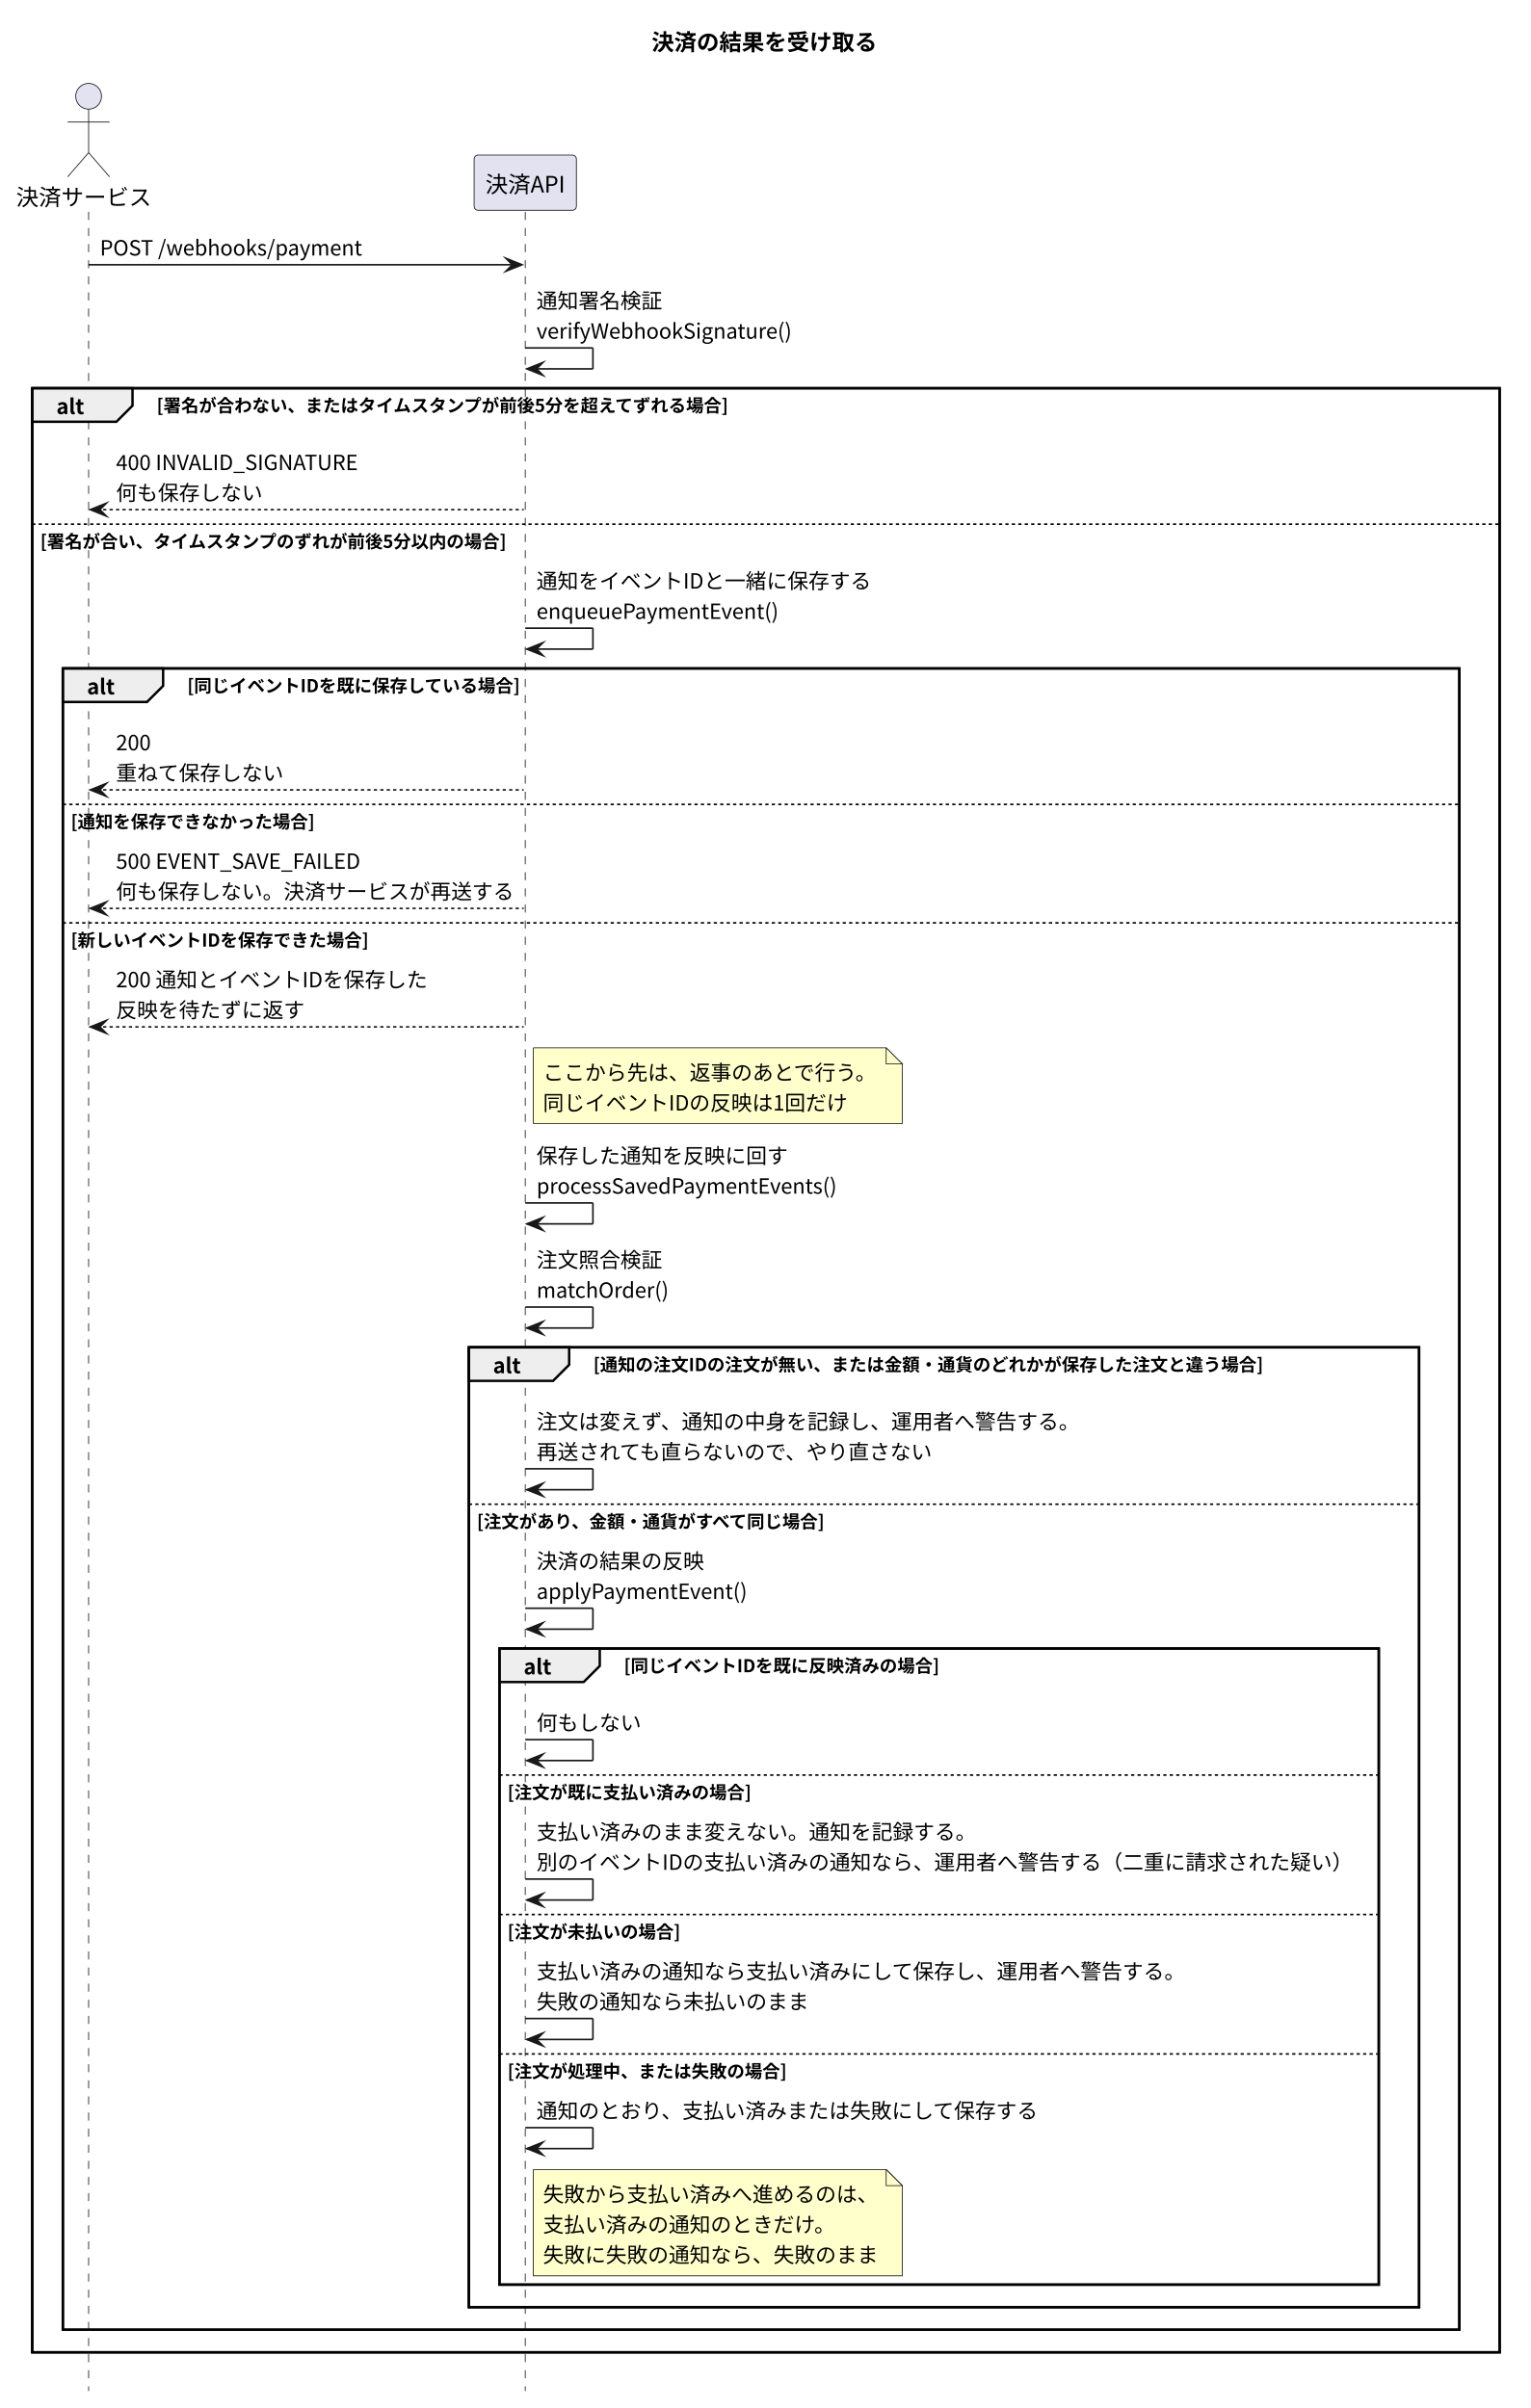
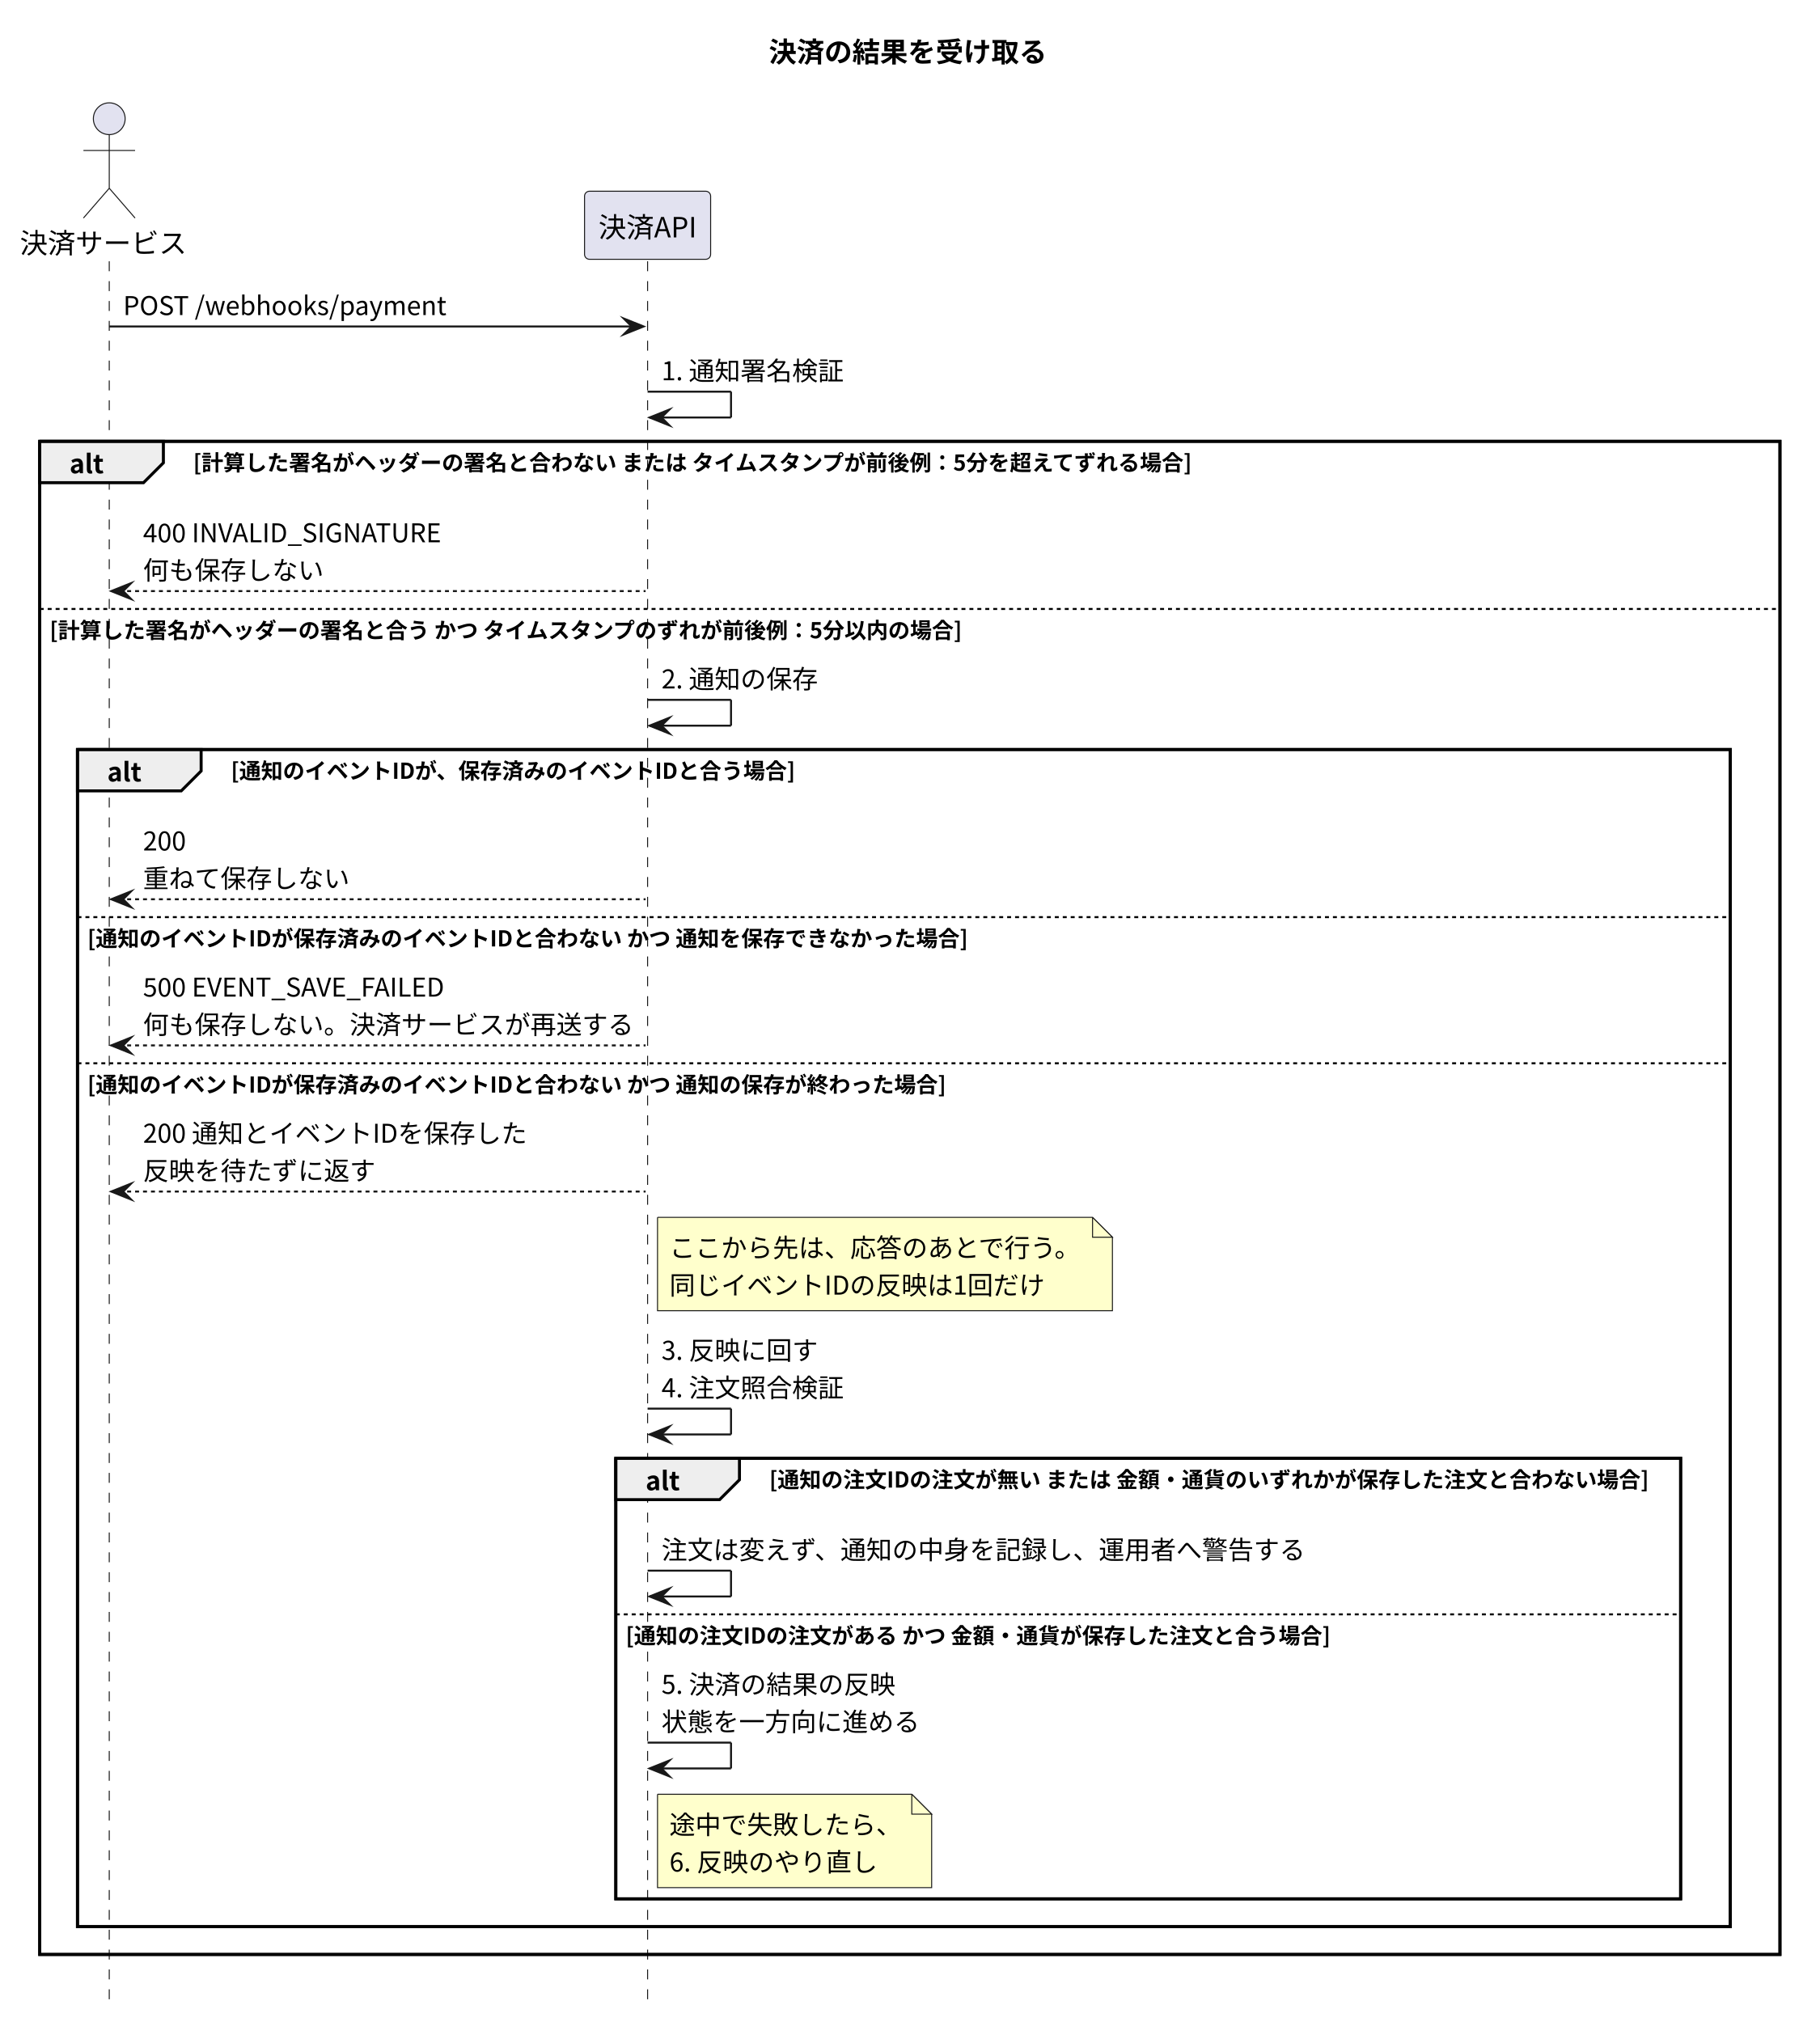
- <svg xmlns="http://www.w3.org/2000/svg" version="1.1" data-diagram-type="SEQUENCE" style="width:950px;height:1495px;background:#FFFFFF;" width="950px" height="1495px" viewBox="0 0 950 1495" zoomAndPan="magnify" preserveAspectRatio="none" contentStyleType="text/css">
+ <svg xmlns="http://www.w3.org/2000/svg" version="1.1" data-diagram-type="SEQUENCE" style="width:916px;height:1018px;background:#FFFFFF;" width="916px" height="1018px" viewBox="0 0 916 1018" zoomAndPan="magnify" preserveAspectRatio="none" contentStyleType="text/css">
  <defs />
  <g font-family="sans-serif" lengthAdjust="spacing">
    <g class="title" data-source-line="7">
-       <text x="404.377" y="31.24" fill="#000" font-size="14" textLength="139.999" font-weight="700" font-family="'Noto Sans CJK JP'">決済の結果を受け取る</text>
+       <text x="387.021" y="31.24" fill="#000" font-size="14" textLength="139.999" font-weight="700" font-family="'Noto Sans CJK JP'">決済の結果を受け取る</text>
    </g>
-     <rect x="20" y="241.016" width="910.754" height="1219.399" fill="none" style="stroke:#000;stroke-width:1.5;" />
-     <rect x="39" y="414.992" width="866.754" height="1031.423" fill="none" style="stroke:#000;stroke-width:1.5;" />
-     <rect x="291" y="836.488" width="589.753" height="595.928" fill="none" style="stroke:#000;stroke-width:1.5;" />
-     <rect x="310" y="1023.463" width="545.753" height="394.952" fill="none" style="stroke:#000;stroke-width:1.5;" />
+     <rect x="20" y="222.192" width="876.042" height="761.8" fill="none" style="stroke:#000;stroke-width:1.5;" />
+     <rect x="39" y="377.344" width="832.042" height="592.648" fill="none" style="stroke:#000;stroke-width:1.5;" />
+     <rect x="310" y="734.192" width="536.042" height="221.8" fill="none" style="stroke:#000;stroke-width:1.5;" />
    <g class="participant-lifeline" data-qualified-name="PSP" data-entity-uid="part1" id="part1-lifeline" data-source-line="9">
      <g>
-         <rect x="51.5" y="131.544" width="8" height="1352.871" fill="#000" fill-opacity="0" />
-         <line x1="55" y1="131.544" x2="55" y2="1484.415" style="stroke:#181818;stroke-width:0.5;stroke-dasharray:5,5;" />
+         <rect x="51.5" y="131.544" width="8" height="876.448" fill="#000" fill-opacity="0" />
+         <line x1="55" y1="131.544" x2="55" y2="1007.991" style="stroke:#181818;stroke-width:0.5;stroke-dasharray:5,5;" />
      </g>
    </g>
    <g class="participant-lifeline" data-qualified-name="API" data-entity-uid="part2" id="part2-lifeline" data-source-line="10">
      <g>
-         <rect x="322.5" y="131.544" width="8" height="1352.871" fill="#000" fill-opacity="0" />
-         <line x1="326" y1="131.544" x2="326" y2="1484.415" style="stroke:#181818;stroke-width:0.5;stroke-dasharray:5,5;" />
+         <rect x="322.5" y="131.544" width="8" height="876.448" fill="#000" fill-opacity="0" />
+         <line x1="326" y1="131.544" x2="326" y2="1007.991" style="stroke:#181818;stroke-width:0.5;stroke-dasharray:5,5;" />
      </g>
    </g>
    <g class="participant participant-head" data-qualified-name="PSP" data-entity-uid="part1" id="part1-head" data-source-line="9">
      <text x="10" y="127.512" fill="#000" font-size="14" textLength="84" font-family="'Noto Sans CJK JP'">決済サービス</text>
      <ellipse cx="55" cy="59.772" rx="8" ry="8" fill="#E2E2F0" style="stroke:#181818;stroke-width:0.5;" />
      <path d="M55,67.772 L55,94.772 M42,75.772 L68,75.772 M55,94.772 L42,109.772 M55,94.772 L68,109.772" style="stroke:#181818;stroke-width:0.5;" fill="none" />
    </g>
    <g class="participant participant-head" data-qualified-name="API" data-entity-uid="part2" id="part2-head" data-source-line="10">
      <rect x="294.262" y="96.272" width="63.476" height="34.272" fill="#E2E2F0" style="stroke:#181818;stroke-width:0.5;" rx="2.5" ry="2.5" />
      <text x="301.262" y="119.512" fill="#000" font-size="14" textLength="49.476" font-family="'Noto Sans CJK JP'">決済API</text>
    </g>
    <g class="message" data-entity-1="part1" data-entity-2="part2" id="msg1" data-source-line="12">
      <polygon points="314,160.368,324,164.368,314,168.368,318,164.368" fill="#181818" style="stroke:#181818;stroke-width:1;stroke-linejoin:miter;stroke-miterlimit:10;" />
      <line x1="55" y1="164.368" x2="320" y2="164.368" style="stroke:#181818;stroke-width:1;" />
      <text x="62" y="158.624" fill="#000" font-size="13" textLength="163.306" font-family="'Noto Sans CJK JP'">POST /webhooks/payment</text>
    </g>
    <g class="message" data-entity-1="part2" data-entity-2="part2" id="msg2" data-source-line="13">
-       <line x1="326" y1="216.016" x2="368" y2="216.016" style="stroke:#181818;stroke-width:1;" />
-       <line x1="368" y1="216.016" x2="368" y2="229.016" style="stroke:#181818;stroke-width:1;" />
-       <line x1="327" y1="229.016" x2="368" y2="229.016" style="stroke:#181818;stroke-width:1;" />
-       <polygon points="337,225.016,327,229.016,337,233.016,333,229.016" fill="#181818" style="stroke:#181818;stroke-width:1;stroke-linejoin:miter;stroke-miterlimit:10;" />
-       <text x="333" y="191.448" fill="#000" font-size="13" textLength="78" font-family="'Noto Sans CJK JP'">通知署名検証</text>
-       <text x="333" y="210.272" fill="#000" font-size="13" textLength="158.795" font-family="'Noto Sans CJK JP'">verifyWebhookSignature()</text>
+       <line x1="326" y1="197.192" x2="368" y2="197.192" style="stroke:#181818;stroke-width:1;" />
+       <line x1="368" y1="197.192" x2="368" y2="210.192" style="stroke:#181818;stroke-width:1;" />
+       <line x1="327" y1="210.192" x2="368" y2="210.192" style="stroke:#181818;stroke-width:1;" />
+       <polygon points="337,206.192,327,210.192,337,214.192,333,210.192" fill="#181818" style="stroke:#181818;stroke-width:1;stroke-linejoin:miter;stroke-miterlimit:10;" />
+       <text x="333" y="191.448" fill="#000" font-size="13" textLength="91.741" font-family="'Noto Sans CJK JP'">1. 通知署名検証</text>
    </g>
-     <path d="M20,241.016 L82.251,241.016 L82.251,251.84 L72.251,261.84 L20,261.84 L20,241.016" style="stroke:#000;stroke-width:1.5;" fill="#EEE" />
-     <rect x="20" y="241.016" width="910.754" height="1219.399" fill="none" style="stroke:#000;stroke-width:1.5;" />
-     <text x="35" y="257.096" fill="#000" font-size="13" textLength="17.251" font-weight="700" font-family="'Noto Sans CJK JP'">alt</text>
-     <text x="97.251" y="255.776" fill="#000" font-size="11" textLength="355.804" font-weight="700" font-family="'Noto Sans CJK JP'">[署名が合わない、またはタイムスタンプが前後5分を超えてずれる場合]</text>
+     <path d="M20,222.192 L82.251,222.192 L82.251,233.016 L72.251,243.016 L20,243.016 L20,222.192" style="stroke:#000;stroke-width:1.5;" fill="#EEE" />
+     <rect x="20" y="222.192" width="876.042" height="761.8" fill="none" style="stroke:#000;stroke-width:1.5;" />
+     <text x="35" y="238.272" fill="#000" font-size="13" textLength="17.251" font-weight="700" font-family="'Noto Sans CJK JP'">alt</text>
+     <text x="97.251" y="236.952" fill="#000" font-size="11" textLength="503.797" font-weight="700" font-family="'Noto Sans CJK JP'">[計算した署名がヘッダーの署名と合わない または タイムスタンプが前後例：5分を超えてずれる場合]</text>
    <g class="message" data-entity-1="part2" data-entity-2="part1" id="msg3" data-source-line="15">
-       <polygon points="66,312.416,56,316.416,66,320.416,62,316.416" fill="#181818" style="stroke:#181818;stroke-width:1;stroke-linejoin:miter;stroke-miterlimit:10;" />
-       <line x1="60" y1="316.416" x2="325" y2="316.416" style="stroke:#181818;stroke-width:1;stroke-dasharray:2,2;" />
-       <text x="72" y="291.848" fill="#000" font-size="13" textLength="151.112" font-family="'Noto Sans CJK JP'">400 INVALID_SIGNATURE</text>
-       <text x="72" y="310.672" fill="#000" font-size="13" textLength="91" font-family="'Noto Sans CJK JP'">何も保存しない</text>
+       <polygon points="66,293.592,56,297.592,66,301.592,62,297.592" fill="#181818" style="stroke:#181818;stroke-width:1;stroke-linejoin:miter;stroke-miterlimit:10;" />
+       <line x1="60" y1="297.592" x2="325" y2="297.592" style="stroke:#181818;stroke-width:1;stroke-dasharray:2,2;" />
+       <text x="72" y="273.024" fill="#000" font-size="13" textLength="151.112" font-family="'Noto Sans CJK JP'">400 INVALID_SIGNATURE</text>
+       <text x="72" y="291.848" fill="#000" font-size="13" textLength="91" font-family="'Noto Sans CJK JP'">何も保存しない</text>
    </g>
-     <line x1="20" y1="325.416" x2="930.753" y2="325.416" style="stroke:#000;stroke-width:1;stroke-dasharray:2,2;" />
-     <text x="25" y="340.176" fill="#000" font-size="11" textLength="289.804" font-weight="700" font-family="'Noto Sans CJK JP'">[署名が合い、タイムスタンプのずれが前後5分以内の場合]</text>
+     <line x1="20" y1="306.592" x2="896.042" y2="306.592" style="stroke:#000;stroke-width:1;stroke-dasharray:2,2;" />
+     <text x="25" y="321.352" fill="#000" font-size="11" textLength="459.797" font-weight="700" font-family="'Noto Sans CJK JP'">[計算した署名がヘッダーの署名と合う かつ タイムスタンプのずれが前後例：5分以内の場合]</text>
    <g class="message" data-entity-1="part2" data-entity-2="part2" id="msg4" data-source-line="17">
-       <line x1="326" y1="389.992" x2="368" y2="389.992" style="stroke:#181818;stroke-width:1;" />
-       <line x1="368" y1="389.992" x2="368" y2="402.992" style="stroke:#181818;stroke-width:1;" />
-       <line x1="327" y1="402.992" x2="368" y2="402.992" style="stroke:#181818;stroke-width:1;" />
-       <polygon points="337,398.992,327,402.992,337,406.992,333,402.992" fill="#181818" style="stroke:#181818;stroke-width:1;stroke-linejoin:miter;stroke-miterlimit:10;" />
-       <text x="333" y="365.424" fill="#000" font-size="13" textLength="207.753" font-family="'Noto Sans CJK JP'">通知をイベントIDと一緒に保存する</text>
-       <text x="333" y="384.248" fill="#000" font-size="13" textLength="151.021" font-family="'Noto Sans CJK JP'">enqueuePaymentEvent()</text>
+       <line x1="326" y1="352.344" x2="368" y2="352.344" style="stroke:#181818;stroke-width:1;" />
+       <line x1="368" y1="352.344" x2="368" y2="365.344" style="stroke:#181818;stroke-width:1;" />
+       <line x1="327" y1="365.344" x2="368" y2="365.344" style="stroke:#181818;stroke-width:1;" />
+       <polygon points="337,361.344,327,365.344,337,369.344,333,365.344" fill="#181818" style="stroke:#181818;stroke-width:1;stroke-linejoin:miter;stroke-miterlimit:10;" />
+       <text x="333" y="346.6" fill="#000" font-size="13" textLength="78.741" font-family="'Noto Sans CJK JP'">2. 通知の保存</text>
    </g>
-     <path d="M39,414.992 L101.251,414.992 L101.251,425.816 L91.251,435.816 L39,435.816 L39,414.992" style="stroke:#000;stroke-width:1.5;" fill="#EEE" />
-     <rect x="39" y="414.992" width="866.754" height="1031.423" fill="none" style="stroke:#000;stroke-width:1.5;" />
-     <text x="54" y="431.072" fill="#000" font-size="13" textLength="17.251" font-weight="700" font-family="'Noto Sans CJK JP'">alt</text>
-     <text x="116.251" y="429.752" fill="#000" font-size="11" textLength="206.799" font-weight="700" font-family="'Noto Sans CJK JP'">[同じイベントIDを既に保存している場合]</text>
+     <path d="M39,377.344 L101.251,377.344 L101.251,388.168 L91.251,398.168 L39,398.168 L39,377.344" style="stroke:#000;stroke-width:1.5;" fill="#EEE" />
+     <rect x="39" y="377.344" width="832.042" height="592.648" fill="none" style="stroke:#000;stroke-width:1.5;" />
+     <text x="54" y="393.424" fill="#000" font-size="13" textLength="17.251" font-weight="700" font-family="'Noto Sans CJK JP'">alt</text>
+     <text x="116.251" y="392.104" fill="#000" font-size="11" textLength="284.282" font-weight="700" font-family="'Noto Sans CJK JP'">[通知のイベントIDが、保存済みのイベントIDと合う場合]</text>
    <g class="message" data-entity-1="part2" data-entity-2="part1" id="msg5" data-source-line="19">
-       <polygon points="66,486.392,56,490.392,66,494.392,62,490.392" fill="#181818" style="stroke:#181818;stroke-width:1;stroke-linejoin:miter;stroke-miterlimit:10;" />
-       <line x1="60" y1="490.392" x2="325" y2="490.392" style="stroke:#181818;stroke-width:1;stroke-dasharray:2,2;" />
-       <text x="72" y="465.824" fill="#000" font-size="13" textLength="21.645" font-family="'Noto Sans CJK JP'">200</text>
-       <text x="72" y="484.648" fill="#000" font-size="13" textLength="104" font-family="'Noto Sans CJK JP'">重ねて保存しない</text>
+       <polygon points="66,448.744,56,452.744,66,456.744,62,452.744" fill="#181818" style="stroke:#181818;stroke-width:1;stroke-linejoin:miter;stroke-miterlimit:10;" />
+       <line x1="60" y1="452.744" x2="325" y2="452.744" style="stroke:#181818;stroke-width:1;stroke-dasharray:2,2;" />
+       <text x="72" y="428.176" fill="#000" font-size="13" textLength="21.645" font-family="'Noto Sans CJK JP'">200</text>
+       <text x="72" y="447" fill="#000" font-size="13" textLength="104" font-family="'Noto Sans CJK JP'">重ねて保存しない</text>
    </g>
-     <line x1="39" y1="499.392" x2="905.753" y2="499.392" style="stroke:#000;stroke-width:1;stroke-dasharray:2,2;" />
-     <text x="44" y="514.152" fill="#000" font-size="11" textLength="151.315" font-weight="700" font-family="'Noto Sans CJK JP'">[通知を保存できなかった場合]</text>
+     <line x1="39" y1="461.744" x2="871.042" y2="461.744" style="stroke:#000;stroke-width:1;stroke-dasharray:2,2;" />
+     <text x="44" y="476.504" fill="#000" font-size="11" textLength="443.275" font-weight="700" font-family="'Noto Sans CJK JP'">[通知のイベントIDが保存済みのイベントIDと合わない かつ 通知を保存できなかった場合]</text>
    <g class="message" data-entity-1="part2" data-entity-2="part1" id="msg6" data-source-line="21">
-       <polygon points="66,559.968,56,563.968,66,567.968,62,563.968" fill="#181818" style="stroke:#181818;stroke-width:1;stroke-linejoin:miter;stroke-miterlimit:10;" />
-       <line x1="60" y1="563.968" x2="325" y2="563.968" style="stroke:#181818;stroke-width:1;stroke-dasharray:2,2;" />
-       <text x="72" y="539.4" fill="#000" font-size="13" textLength="152.399" font-family="'Noto Sans CJK JP'">500 EVENT_SAVE_FAILED</text>
-       <text x="72" y="558.224" fill="#000" font-size="13" textLength="247" font-family="'Noto Sans CJK JP'">何も保存しない。決済サービスが再送する</text>
+       <polygon points="66,522.32,56,526.32,66,530.32,62,526.32" fill="#181818" style="stroke:#181818;stroke-width:1;stroke-linejoin:miter;stroke-miterlimit:10;" />
+       <line x1="60" y1="526.32" x2="325" y2="526.32" style="stroke:#181818;stroke-width:1;stroke-dasharray:2,2;" />
+       <text x="72" y="501.752" fill="#000" font-size="13" textLength="152.399" font-family="'Noto Sans CJK JP'">500 EVENT_SAVE_FAILED</text>
+       <text x="72" y="520.576" fill="#000" font-size="13" textLength="247" font-family="'Noto Sans CJK JP'">何も保存しない。決済サービスが再送する</text>
    </g>
-     <line x1="39" y1="572.968" x2="905.753" y2="572.968" style="stroke:#000;stroke-width:1;stroke-dasharray:2,2;" />
-     <text x="44" y="587.727" fill="#000" font-size="11" textLength="184.799" font-weight="700" font-family="'Noto Sans CJK JP'">[新しいイベントIDを保存できた場合]</text>
+     <line x1="39" y1="535.32" x2="871.042" y2="535.32" style="stroke:#000;stroke-width:1;stroke-dasharray:2,2;" />
+     <text x="44" y="550.079" fill="#000" font-size="11" textLength="432.275" font-weight="700" font-family="'Noto Sans CJK JP'">[通知のイベントIDが保存済みのイベントIDと合わない かつ 通知の保存が終わった場合]</text>
    <g class="message" data-entity-1="part2" data-entity-2="part1" id="msg7" data-source-line="23">
-       <polygon points="66,633.543,56,637.543,66,641.543,62,637.543" fill="#181818" style="stroke:#181818;stroke-width:1;stroke-linejoin:miter;stroke-miterlimit:10;" />
-       <line x1="60" y1="637.543" x2="325" y2="637.543" style="stroke:#181818;stroke-width:1;stroke-dasharray:2,2;" />
-       <text x="72" y="612.975" fill="#000" font-size="13" textLength="193.31" font-family="'Noto Sans CJK JP'">200 通知とイベントIDを保存した</text>
-       <text x="72" y="631.799" fill="#000" font-size="13" textLength="117" font-family="'Noto Sans CJK JP'">反映を待たずに返す</text>
+       <polygon points="66,595.895,56,599.895,66,603.895,62,599.895" fill="#181818" style="stroke:#181818;stroke-width:1;stroke-linejoin:miter;stroke-miterlimit:10;" />
+       <line x1="60" y1="599.895" x2="325" y2="599.895" style="stroke:#181818;stroke-width:1;stroke-dasharray:2,2;" />
+       <text x="72" y="575.327" fill="#000" font-size="13" textLength="193.31" font-family="'Noto Sans CJK JP'">200 通知とイベントIDを保存した</text>
+       <text x="72" y="594.151" fill="#000" font-size="13" textLength="117" font-family="'Noto Sans CJK JP'">反映を待たずに返す</text>
    </g>
-     <path d="M331,650.543 L331,697.543 L560,697.543 L560,660.543 L550,650.543 L331,650.543" style="stroke:#181818;stroke-width:0.5;" fill="#FFC" />
-     <path d="M550,650.543 L550,660.543 L560,660.543 L550,650.543" style="stroke:#181818;stroke-width:0.5;" fill="#FFC" />
-     <text x="337" y="670.623" fill="#000" font-size="13" textLength="208" font-family="'Noto Sans CJK JP'">ここから先は、返事のあとで行う。</text>
-     <text x="337" y="689.448" fill="#000" font-size="13" textLength="188.968" font-family="'Noto Sans CJK JP'">同じイベントIDの反映は1回だけ</text>
+     <path d="M331,612.895 L331,659.895 L560,659.895 L560,622.895 L550,612.895 L331,612.895" style="stroke:#181818;stroke-width:0.5;" fill="#FFC" />
+     <path d="M550,612.895 L550,622.895 L560,622.895 L550,612.895" style="stroke:#181818;stroke-width:0.5;" fill="#FFC" />
+     <text x="337" y="632.975" fill="#000" font-size="13" textLength="208" font-family="'Noto Sans CJK JP'">ここから先は、応答のあとで行う。</text>
+     <text x="337" y="651.799" fill="#000" font-size="13" textLength="188.968" font-family="'Noto Sans CJK JP'">同じイベントIDの反映は1回だけ</text>
    <g class="message" data-entity-1="part2" data-entity-2="part2" id="msg8" data-source-line="25">
-       <line x1="326" y1="746.84" x2="368" y2="746.84" style="stroke:#181818;stroke-width:1;" />
-       <line x1="368" y1="746.84" x2="368" y2="759.84" style="stroke:#181818;stroke-width:1;" />
-       <line x1="327" y1="759.84" x2="368" y2="759.84" style="stroke:#181818;stroke-width:1;" />
-       <polygon points="337,755.84,327,759.84,337,763.84,333,759.84" fill="#181818" style="stroke:#181818;stroke-width:1;stroke-linejoin:miter;stroke-miterlimit:10;" />
-       <text x="333" y="722.272" fill="#000" font-size="13" textLength="156" font-family="'Noto Sans CJK JP'">保存した通知を反映に回す</text>
-       <text x="333" y="741.096" fill="#000" font-size="13" textLength="187.811" font-family="'Noto Sans CJK JP'">processSavedPaymentEvents()</text>
+       <line x1="326" y1="709.192" x2="368" y2="709.192" style="stroke:#181818;stroke-width:1;" />
+       <line x1="368" y1="709.192" x2="368" y2="722.192" style="stroke:#181818;stroke-width:1;" />
+       <line x1="327" y1="722.192" x2="368" y2="722.192" style="stroke:#181818;stroke-width:1;" />
+       <polygon points="337,718.192,327,722.192,337,726.192,333,722.192" fill="#181818" style="stroke:#181818;stroke-width:1;stroke-linejoin:miter;stroke-miterlimit:10;" />
+       <text x="333" y="684.623" fill="#000" font-size="13" textLength="78.741" font-family="'Noto Sans CJK JP'">3. 反映に回す</text>
+       <text x="333" y="703.448" fill="#000" font-size="13" textLength="91.741" font-family="'Noto Sans CJK JP'">4. 注文照合検証</text>
    </g>
-     <g class="message" data-entity-1="part2" data-entity-2="part2" id="msg9" data-source-line="26">
-       <line x1="326" y1="811.488" x2="368" y2="811.488" style="stroke:#181818;stroke-width:1;" />
-       <line x1="368" y1="811.488" x2="368" y2="824.488" style="stroke:#181818;stroke-width:1;" />
-       <line x1="327" y1="824.488" x2="368" y2="824.488" style="stroke:#181818;stroke-width:1;" />
-       <polygon points="337,820.488,327,824.488,337,828.488,333,824.488" fill="#181818" style="stroke:#181818;stroke-width:1;stroke-linejoin:miter;stroke-miterlimit:10;" />
-       <text x="333" y="786.92" fill="#000" font-size="13" textLength="78" font-family="'Noto Sans CJK JP'">注文照合検証</text>
-       <text x="333" y="805.744" fill="#000" font-size="13" textLength="82.563" font-family="'Noto Sans CJK JP'">matchOrder()</text>
+     <path d="M310,734.192 L372.251,734.192 L372.251,745.016 L362.251,755.016 L310,755.016 L310,734.192" style="stroke:#000;stroke-width:1.5;" fill="#EEE" />
+     <rect x="310" y="734.192" width="536.042" height="221.8" fill="none" style="stroke:#000;stroke-width:1.5;" />
+     <text x="325" y="750.272" fill="#000" font-size="13" textLength="17.251" font-weight="700" font-family="'Noto Sans CJK JP'">alt</text>
+     <text x="387.251" y="748.951" fill="#000" font-size="11" textLength="442.791" font-weight="700" font-family="'Noto Sans CJK JP'">[通知の注文IDの注文が無い または 金額・通貨のいずれかが保存した注文と合わない場合]</text>
+     <g class="message" data-entity-1="part2" data-entity-2="part2" id="msg9" data-source-line="27">
+       <line x1="326" y1="790.767" x2="368" y2="790.767" style="stroke:#181818;stroke-width:1;" />
+       <line x1="368" y1="790.767" x2="368" y2="803.767" style="stroke:#181818;stroke-width:1;" />
+       <line x1="327" y1="803.767" x2="368" y2="803.767" style="stroke:#181818;stroke-width:1;" />
+       <polygon points="337,799.767,327,803.767,337,807.767,333,803.767" fill="#181818" style="stroke:#181818;stroke-width:1;stroke-linejoin:miter;stroke-miterlimit:10;" />
+       <text x="333" y="785.023" fill="#000" font-size="13" textLength="325" font-family="'Noto Sans CJK JP'">注文は変えず、通知の中身を記録し、運用者へ警告する</text>
    </g>
-     <path d="M291,836.488 L353.251,836.488 L353.251,847.312 L343.251,857.312 L291,857.312 L291,836.488" style="stroke:#000;stroke-width:1.5;" fill="#EEE" />
-     <rect x="291" y="836.488" width="589.753" height="595.928" fill="none" style="stroke:#000;stroke-width:1.5;" />
-     <text x="306" y="852.568" fill="#000" font-size="13" textLength="17.251" font-weight="700" font-family="'Noto Sans CJK JP'">alt</text>
-     <text x="368.251" y="851.247" fill="#000" font-size="11" textLength="415.797" font-weight="700" font-family="'Noto Sans CJK JP'">[通知の注文IDの注文が無い、または金額・通貨のどれかが保存した注文と違う場合]</text>
-     <g class="message" data-entity-1="part2" data-entity-2="part2" id="msg10" data-source-line="28">
-       <line x1="326" y1="911.888" x2="368" y2="911.888" style="stroke:#181818;stroke-width:1;" />
-       <line x1="368" y1="911.888" x2="368" y2="924.888" style="stroke:#181818;stroke-width:1;" />
-       <line x1="327" y1="924.888" x2="368" y2="924.888" style="stroke:#181818;stroke-width:1;" />
-       <polygon points="337,920.888,327,924.888,337,928.888,333,924.888" fill="#181818" style="stroke:#181818;stroke-width:1;stroke-linejoin:miter;stroke-miterlimit:10;" />
-       <text x="333" y="887.319" fill="#000" font-size="13" textLength="338" font-family="'Noto Sans CJK JP'">注文は変えず、通知の中身を記録し、運用者へ警告する。</text>
-       <text x="333" y="906.144" fill="#000" font-size="13" textLength="247" font-family="'Noto Sans CJK JP'">再送されても直らないので、やり直さない</text>
+     <line x1="310" y1="812.767" x2="846.042" y2="812.767" style="stroke:#000;stroke-width:1;stroke-dasharray:2,2;" />
+     <text x="315" y="827.527" fill="#000" font-size="11" textLength="354.792" font-weight="700" font-family="'Noto Sans CJK JP'">[通知の注文IDの注文がある かつ 金額・通貨が保存した注文と合う場合]</text>
+     <g class="message" data-entity-1="part2" data-entity-2="part2" id="msg10" data-source-line="29">
+       <line x1="326" y1="877.343" x2="368" y2="877.343" style="stroke:#181818;stroke-width:1;" />
+       <line x1="368" y1="877.343" x2="368" y2="890.343" style="stroke:#181818;stroke-width:1;" />
+       <line x1="327" y1="890.343" x2="368" y2="890.343" style="stroke:#181818;stroke-width:1;" />
+       <polygon points="337,886.343,327,890.343,337,894.343,333,890.343" fill="#181818" style="stroke:#181818;stroke-width:1;stroke-linejoin:miter;stroke-miterlimit:10;" />
+       <text x="333" y="852.775" fill="#000" font-size="13" textLength="117.741" font-family="'Noto Sans CJK JP'">5. 決済の結果の反映</text>
+       <text x="333" y="871.599" fill="#000" font-size="13" textLength="130" font-family="'Noto Sans CJK JP'">状態を一方向に進める</text>
    </g>
-     <line x1="291" y1="933.888" x2="880.753" y2="933.888" style="stroke:#000;stroke-width:1;stroke-dasharray:2,2;" />
-     <text x="296" y="948.647" fill="#000" font-size="11" textLength="217.314" font-weight="700" font-family="'Noto Sans CJK JP'">[注文があり、金額・通貨がすべて同じ場合]</text>
-     <g class="message" data-entity-1="part2" data-entity-2="part2" id="msg11" data-source-line="30">
-       <line x1="326" y1="998.463" x2="368" y2="998.463" style="stroke:#181818;stroke-width:1;" />
-       <line x1="368" y1="998.463" x2="368" y2="1011.463" style="stroke:#181818;stroke-width:1;" />
-       <line x1="327" y1="1011.463" x2="368" y2="1011.463" style="stroke:#181818;stroke-width:1;" />
-       <polygon points="337,1007.463,327,1011.463,337,1015.463,333,1011.463" fill="#181818" style="stroke:#181818;stroke-width:1;stroke-linejoin:miter;stroke-miterlimit:10;" />
-       <text x="333" y="973.895" fill="#000" font-size="13" textLength="104" font-family="'Noto Sans CJK JP'">決済の結果の反映</text>
-       <text x="333" y="992.719" fill="#000" font-size="13" textLength="131.547" font-family="'Noto Sans CJK JP'">applyPaymentEvent()</text>
-     </g>
-     <path d="M310,1023.463 L372.251,1023.463 L372.251,1034.287 L362.251,1044.287 L310,1044.287 L310,1023.463" style="stroke:#000;stroke-width:1.5;" fill="#EEE" />
-     <rect x="310" y="1023.463" width="545.753" height="394.952" fill="none" style="stroke:#000;stroke-width:1.5;" />
-     <text x="325" y="1039.543" fill="#000" font-size="13" textLength="17.251" font-weight="700" font-family="'Noto Sans CJK JP'">alt</text>
-     <text x="387.251" y="1038.223" fill="#000" font-size="11" textLength="195.799" font-weight="700" font-family="'Noto Sans CJK JP'">[同じイベントIDを既に反映済みの場合]</text>
-     <g class="message" data-entity-1="part2" data-entity-2="part2" id="msg12" data-source-line="32">
-       <line x1="326" y1="1080.039" x2="368" y2="1080.039" style="stroke:#181818;stroke-width:1;" />
-       <line x1="368" y1="1080.039" x2="368" y2="1093.039" style="stroke:#181818;stroke-width:1;" />
-       <line x1="327" y1="1093.039" x2="368" y2="1093.039" style="stroke:#181818;stroke-width:1;" />
-       <polygon points="337,1089.039,327,1093.039,337,1097.039,333,1093.039" fill="#181818" style="stroke:#181818;stroke-width:1;stroke-linejoin:miter;stroke-miterlimit:10;" />
-       <text x="333" y="1074.295" fill="#000" font-size="13" textLength="65" font-family="'Noto Sans CJK JP'">何もしない</text>
-     </g>
-     <line x1="310" y1="1102.039" x2="855.753" y2="1102.039" style="stroke:#000;stroke-width:1;stroke-dasharray:2,2;" />
-     <text x="315" y="1116.799" fill="#000" font-size="11" textLength="151.315" font-weight="700" font-family="'Noto Sans CJK JP'">[注文が既に支払い済みの場合]</text>
-     <g class="message" data-entity-1="part2" data-entity-2="part2" id="msg13" data-source-line="34">
-       <line x1="326" y1="1166.615" x2="368" y2="1166.615" style="stroke:#181818;stroke-width:1;" />
-       <line x1="368" y1="1166.615" x2="368" y2="1179.615" style="stroke:#181818;stroke-width:1;" />
-       <line x1="327" y1="1179.615" x2="368" y2="1179.615" style="stroke:#181818;stroke-width:1;" />
-       <polygon points="337,1175.615,327,1179.615,337,1183.615,333,1179.615" fill="#181818" style="stroke:#181818;stroke-width:1;stroke-linejoin:miter;stroke-miterlimit:10;" />
-       <text x="333" y="1142.047" fill="#000" font-size="13" textLength="273" font-family="'Noto Sans CJK JP'">支払い済みのまま変えない。通知を記録する。</text>
-       <text x="333" y="1160.871" fill="#000" font-size="13" textLength="506.753" font-family="'Noto Sans CJK JP'">別のイベントIDの支払い済みの通知なら、運用者へ警告する（二重に請求された疑い）</text>
-     </g>
-     <line x1="310" y1="1188.615" x2="855.753" y2="1188.615" style="stroke:#000;stroke-width:1;stroke-dasharray:2,2;" />
-     <text x="315" y="1203.375" fill="#000" font-size="11" textLength="107.315" font-weight="700" font-family="'Noto Sans CJK JP'">[注文が未払いの場合]</text>
-     <g class="message" data-entity-1="part2" data-entity-2="part2" id="msg14" data-source-line="36">
-       <line x1="326" y1="1253.191" x2="368" y2="1253.191" style="stroke:#181818;stroke-width:1;" />
-       <line x1="368" y1="1253.191" x2="368" y2="1266.191" style="stroke:#181818;stroke-width:1;" />
-       <line x1="327" y1="1266.191" x2="368" y2="1266.191" style="stroke:#181818;stroke-width:1;" />
-       <polygon points="337,1262.191,327,1266.191,337,1270.191,333,1266.191" fill="#181818" style="stroke:#181818;stroke-width:1;stroke-linejoin:miter;stroke-miterlimit:10;" />
-       <text x="333" y="1228.623" fill="#000" font-size="13" textLength="403" font-family="'Noto Sans CJK JP'">支払い済みの通知なら支払い済みにして保存し、運用者へ警告する。</text>
-       <text x="333" y="1247.447" fill="#000" font-size="13" textLength="169" font-family="'Noto Sans CJK JP'">失敗の通知なら未払いのまま</text>
-     </g>
-     <line x1="310" y1="1275.191" x2="855.753" y2="1275.191" style="stroke:#000;stroke-width:1;stroke-dasharray:2,2;" />
-     <text x="315" y="1289.951" fill="#000" font-size="11" textLength="173.315" font-weight="700" font-family="'Noto Sans CJK JP'">[注文が処理中、または失敗の場合]</text>
-     <g class="message" data-entity-1="part2" data-entity-2="part2" id="msg15" data-source-line="38">
-       <line x1="326" y1="1320.943" x2="368" y2="1320.943" style="stroke:#181818;stroke-width:1;" />
-       <line x1="368" y1="1320.943" x2="368" y2="1333.943" style="stroke:#181818;stroke-width:1;" />
-       <line x1="327" y1="1333.943" x2="368" y2="1333.943" style="stroke:#181818;stroke-width:1;" />
-       <polygon points="337,1329.943,327,1333.943,337,1337.943,333,1333.943" fill="#181818" style="stroke:#181818;stroke-width:1;stroke-linejoin:miter;stroke-miterlimit:10;" />
-       <text x="333" y="1315.199" fill="#000" font-size="13" textLength="312" font-family="'Noto Sans CJK JP'">通知のとおり、支払い済みまたは失敗にして保存する</text>
-     </g>
-     <path d="M331,1346.943 L331,1412.943 L560,1412.943 L560,1356.943 L550,1346.943 L331,1346.943" style="stroke:#181818;stroke-width:0.5;" fill="#FFC" />
-     <path d="M550,1346.943 L550,1356.943 L560,1356.943 L550,1346.943" style="stroke:#181818;stroke-width:0.5;" fill="#FFC" />
-     <text x="337" y="1367.023" fill="#000" font-size="13" textLength="208" font-family="'Noto Sans CJK JP'">失敗から支払い済みへ進めるのは、</text>
-     <text x="337" y="1385.847" fill="#000" font-size="13" textLength="182" font-family="'Noto Sans CJK JP'">支払い済みの通知のときだけ。</text>
-     <text x="337" y="1404.671" fill="#000" font-size="13" textLength="208" font-family="'Noto Sans CJK JP'">失敗に失敗の通知なら、失敗のまま</text>
+     <path d="M331,903.343 L331,950.343 L469,950.343 L469,913.343 L459,903.343 L331,903.343" style="stroke:#181818;stroke-width:0.5;" fill="#FFC" />
+     <path d="M459,903.343 L459,913.343 L469,913.343 L459,903.343" style="stroke:#181818;stroke-width:0.5;" fill="#FFC" />
+     <text x="337" y="923.423" fill="#000" font-size="13" textLength="117" font-family="'Noto Sans CJK JP'">途中で失敗したら、</text>
+     <text x="337" y="942.247" fill="#000" font-size="13" textLength="104.741" font-family="'Noto Sans CJK JP'">6. 反映のやり直し</text>
  </g>
</svg>
